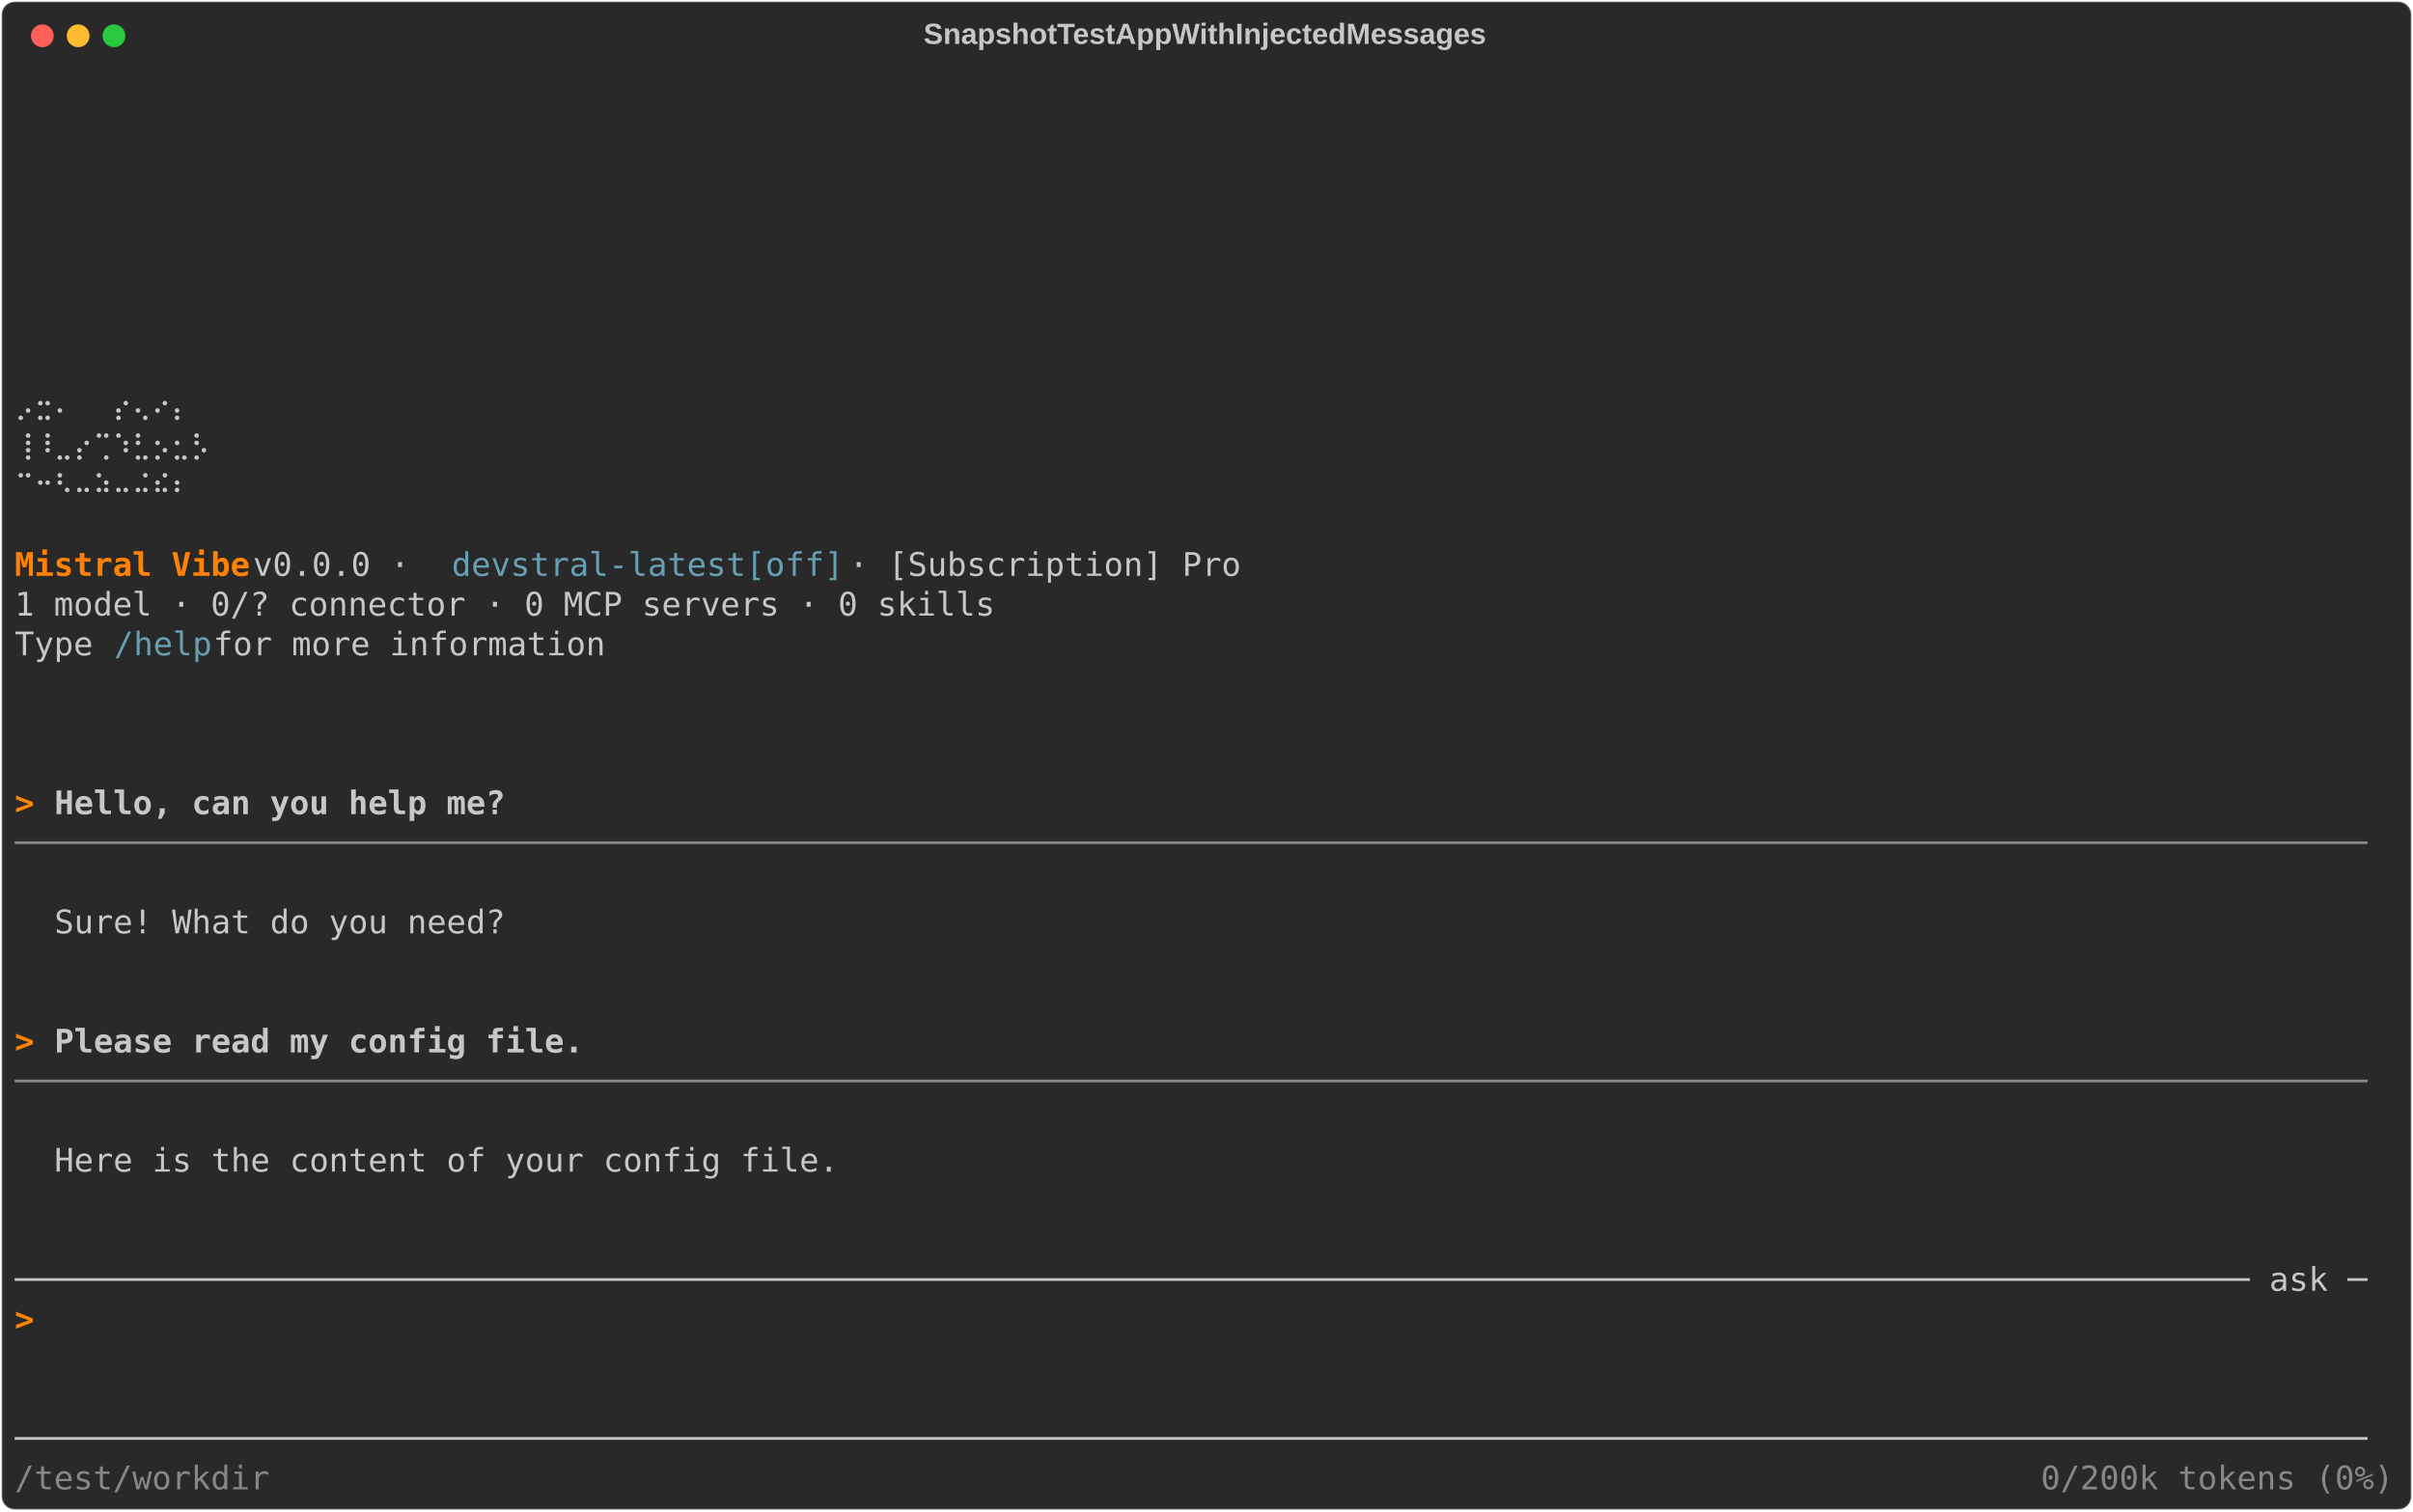
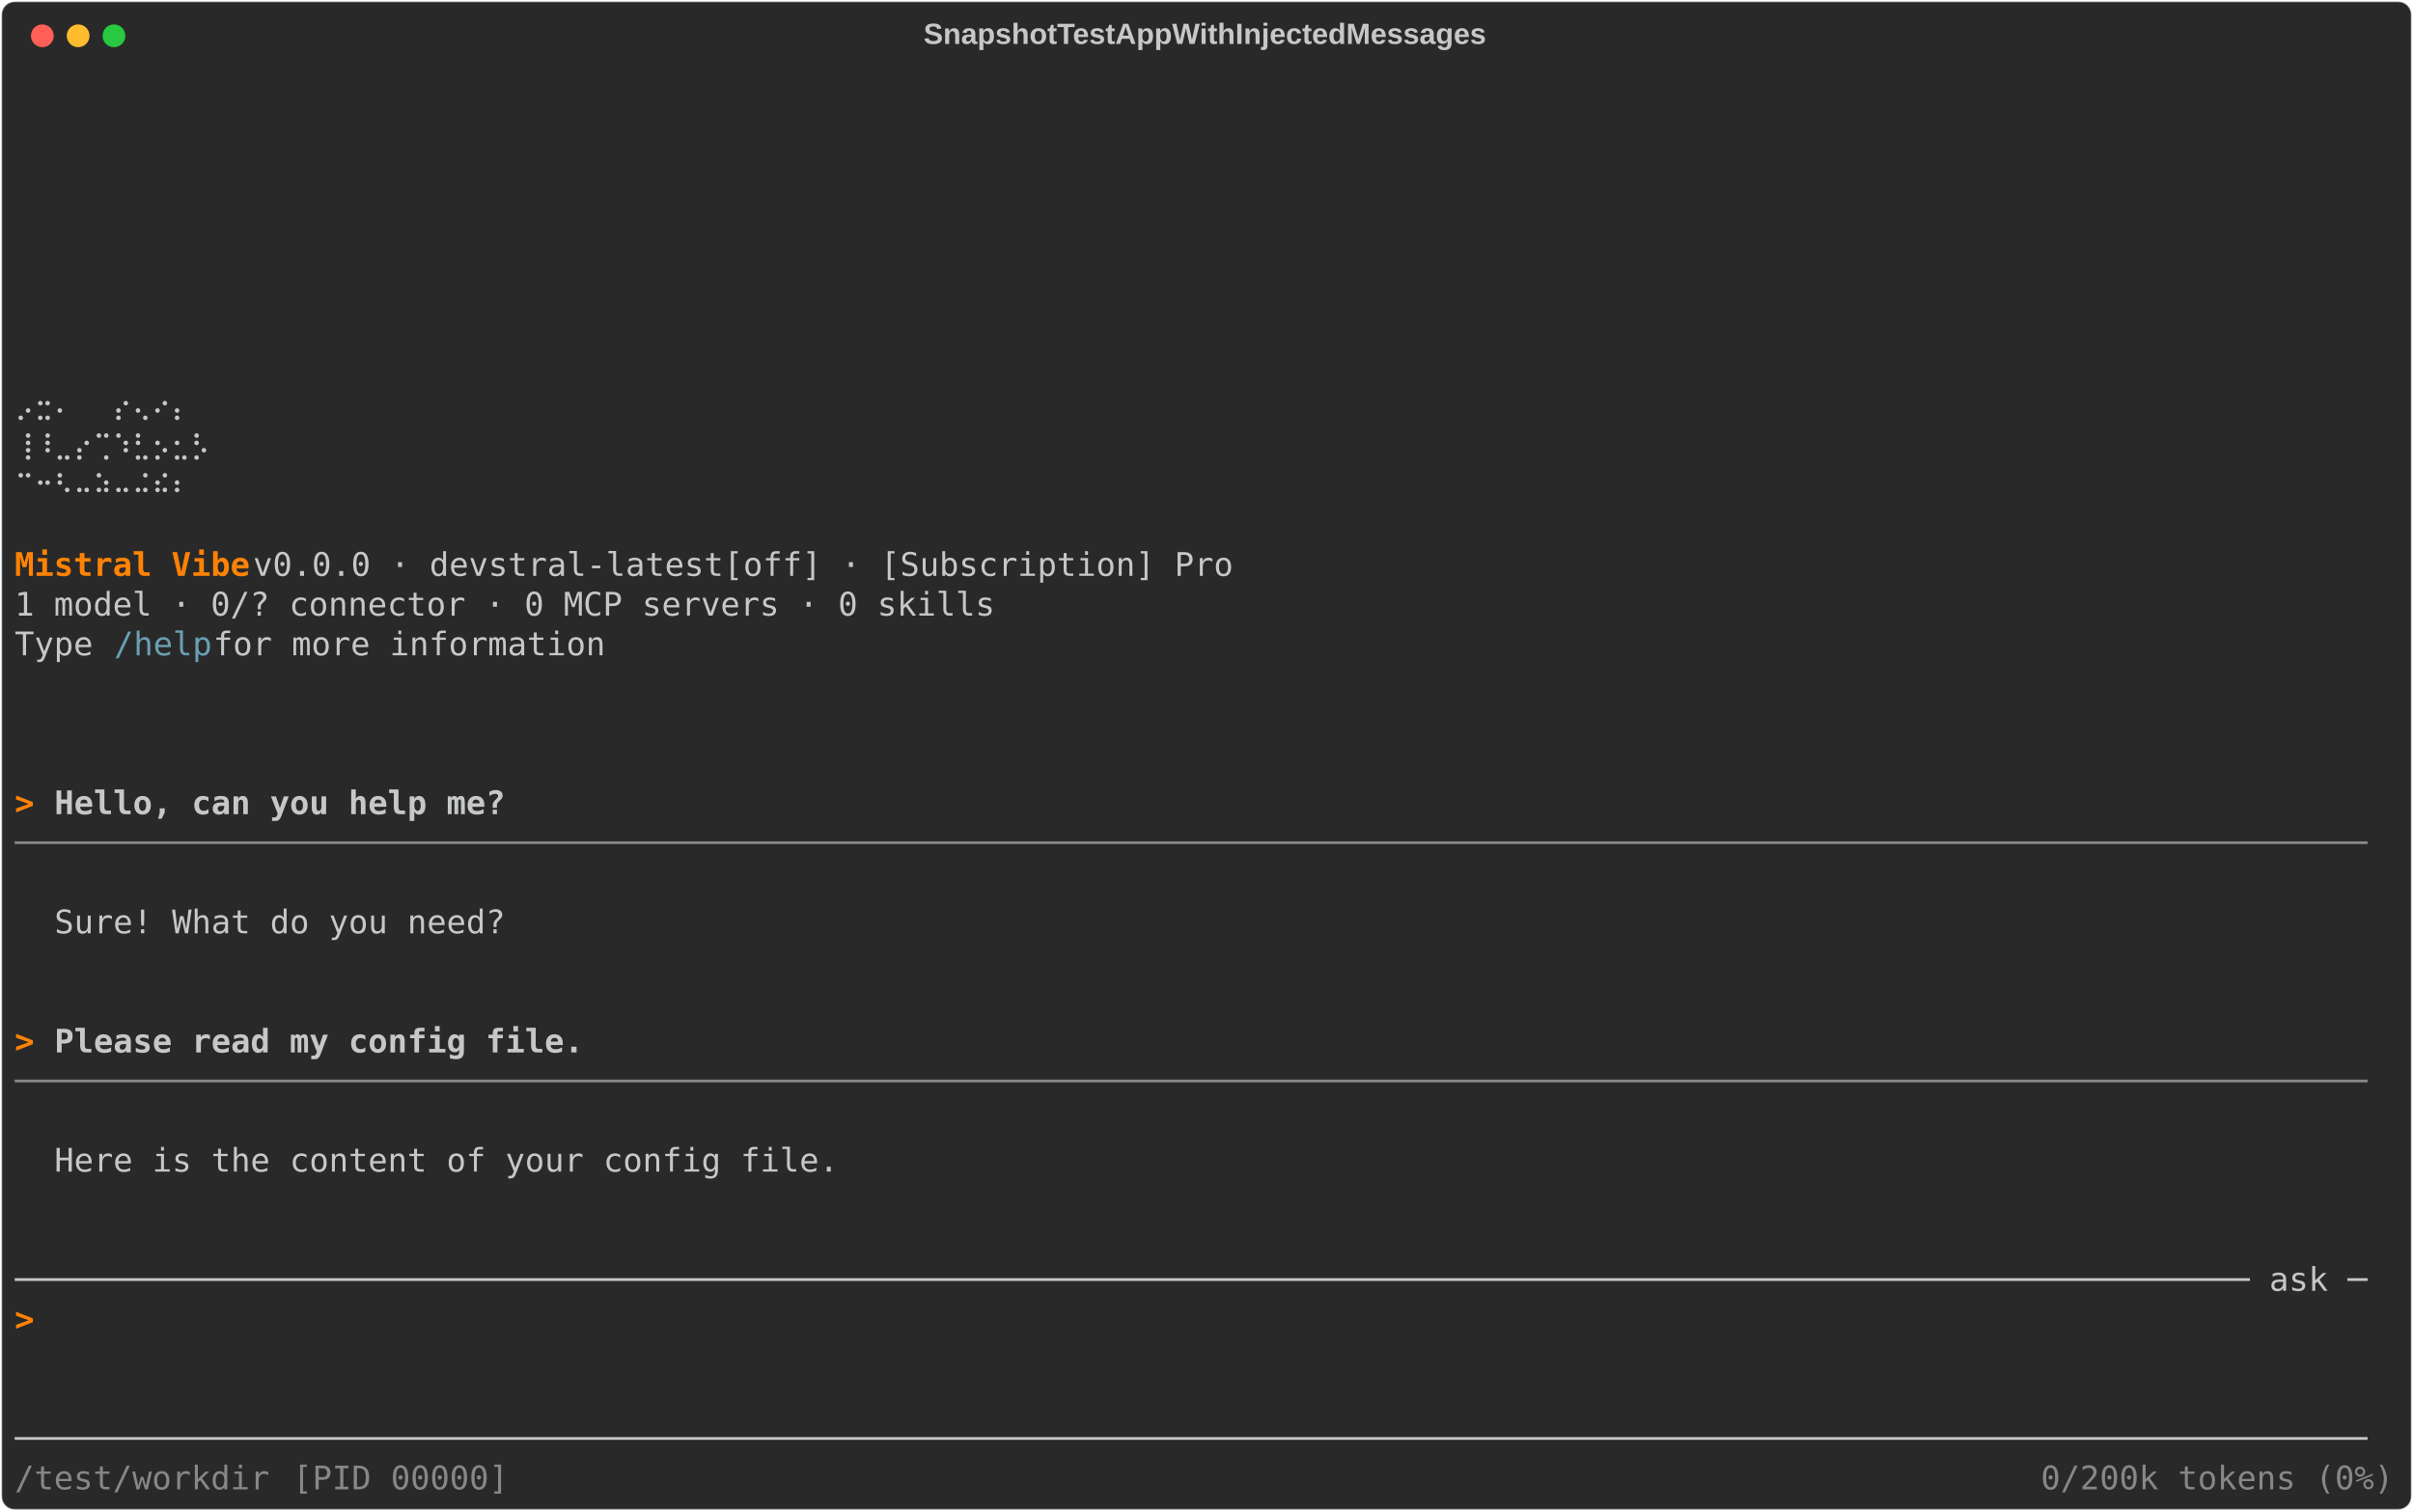
<svg xmlns="http://www.w3.org/2000/svg" class="rich-terminal" viewBox="0 0 1482 928.4">
  <style>

    @font-face {
        font-family: "Fira Code";
        src: local("FiraCode-Regular"),
                url("https://cdnjs.cloudflare.com/ajax/libs/firacode/6.2.0/woff2/FiraCode-Regular.woff2") format("woff2"),
                url("https://cdnjs.cloudflare.com/ajax/libs/firacode/6.2.0/woff/FiraCode-Regular.woff") format("woff");
        font-style: normal;
        font-weight: 400;
    }
    @font-face {
        font-family: "Fira Code";
        src: local("FiraCode-Bold"),
                url("https://cdnjs.cloudflare.com/ajax/libs/firacode/6.2.0/woff2/FiraCode-Bold.woff2") format("woff2"),
                url("https://cdnjs.cloudflare.com/ajax/libs/firacode/6.2.0/woff/FiraCode-Bold.woff") format("woff");
        font-style: bold;
        font-weight: 700;
    }

    .terminal-matrix {
        font-family: Fira Code, monospace;
        font-size: 20px;
        line-height: 24.4px;
        font-variant-east-asian: full-width;
    }

    .terminal-title {
        font-size: 18px;
        font-weight: bold;
        font-family: arial;
    }

    .terminal-r1 { fill: #c5c8c6 }
.terminal-r2 { fill: #ff8205;font-weight: bold }
.terminal-r3 { fill: #68a0b3 }
.terminal-r4 { fill: #c5c8c6;font-weight: bold }
.terminal-r5 { fill: #868887 }
    </style>
  <defs>
    <clipPath id="terminal-clip-terminal">
      <rect x="0" y="0" width="1463.0" height="877.4" />
    </clipPath>
    <clipPath id="terminal-line-0">
      <rect x="0" y="1.5" width="1464" height="24.65" />
    </clipPath>
    <clipPath id="terminal-line-1">
      <rect x="0" y="25.9" width="1464" height="24.65" />
    </clipPath>
    <clipPath id="terminal-line-2">
      <rect x="0" y="50.3" width="1464" height="24.65" />
    </clipPath>
    <clipPath id="terminal-line-3">
      <rect x="0" y="74.7" width="1464" height="24.65" />
    </clipPath>
    <clipPath id="terminal-line-4">
      <rect x="0" y="99.1" width="1464" height="24.65" />
    </clipPath>
    <clipPath id="terminal-line-5">
      <rect x="0" y="123.5" width="1464" height="24.65" />
    </clipPath>
    <clipPath id="terminal-line-6">
      <rect x="0" y="147.9" width="1464" height="24.65" />
    </clipPath>
    <clipPath id="terminal-line-7">
      <rect x="0" y="172.3" width="1464" height="24.65" />
    </clipPath>
    <clipPath id="terminal-line-8">
      <rect x="0" y="196.7" width="1464" height="24.65" />
    </clipPath>
    <clipPath id="terminal-line-9">
      <rect x="0" y="221.1" width="1464" height="24.65" />
    </clipPath>
    <clipPath id="terminal-line-10">
      <rect x="0" y="245.5" width="1464" height="24.65" />
    </clipPath>
    <clipPath id="terminal-line-11">
      <rect x="0" y="269.9" width="1464" height="24.65" />
    </clipPath>
    <clipPath id="terminal-line-12">
      <rect x="0" y="294.3" width="1464" height="24.65" />
    </clipPath>
    <clipPath id="terminal-line-13">
      <rect x="0" y="318.7" width="1464" height="24.65" />
    </clipPath>
    <clipPath id="terminal-line-14">
      <rect x="0" y="343.1" width="1464" height="24.65" />
    </clipPath>
    <clipPath id="terminal-line-15">
      <rect x="0" y="367.5" width="1464" height="24.65" />
    </clipPath>
    <clipPath id="terminal-line-16">
      <rect x="0" y="391.9" width="1464" height="24.65" />
    </clipPath>
    <clipPath id="terminal-line-17">
      <rect x="0" y="416.3" width="1464" height="24.65" />
    </clipPath>
    <clipPath id="terminal-line-18">
      <rect x="0" y="440.7" width="1464" height="24.65" />
    </clipPath>
    <clipPath id="terminal-line-19">
      <rect x="0" y="465.1" width="1464" height="24.65" />
    </clipPath>
    <clipPath id="terminal-line-20">
      <rect x="0" y="489.5" width="1464" height="24.65" />
    </clipPath>
    <clipPath id="terminal-line-21">
      <rect x="0" y="513.9" width="1464" height="24.65" />
    </clipPath>
    <clipPath id="terminal-line-22">
      <rect x="0" y="538.3" width="1464" height="24.65" />
    </clipPath>
    <clipPath id="terminal-line-23">
      <rect x="0" y="562.7" width="1464" height="24.65" />
    </clipPath>
    <clipPath id="terminal-line-24">
      <rect x="0" y="587.1" width="1464" height="24.65" />
    </clipPath>
    <clipPath id="terminal-line-25">
      <rect x="0" y="611.5" width="1464" height="24.65" />
    </clipPath>
    <clipPath id="terminal-line-26">
      <rect x="0" y="635.9" width="1464" height="24.65" />
    </clipPath>
    <clipPath id="terminal-line-27">
      <rect x="0" y="660.3" width="1464" height="24.65" />
    </clipPath>
    <clipPath id="terminal-line-28">
      <rect x="0" y="684.7" width="1464" height="24.65" />
    </clipPath>
    <clipPath id="terminal-line-29">
      <rect x="0" y="709.1" width="1464" height="24.65" />
    </clipPath>
    <clipPath id="terminal-line-30">
      <rect x="0" y="733.5" width="1464" height="24.65" />
    </clipPath>
    <clipPath id="terminal-line-31">
      <rect x="0" y="757.9" width="1464" height="24.65" />
    </clipPath>
    <clipPath id="terminal-line-32">
      <rect x="0" y="782.3" width="1464" height="24.65" />
    </clipPath>
    <clipPath id="terminal-line-33">
      <rect x="0" y="806.7" width="1464" height="24.65" />
    </clipPath>
    <clipPath id="terminal-line-34">
      <rect x="0" y="831.1" width="1464" height="24.65" />
    </clipPath>
  </defs>
  <rect fill="#292929" stroke="rgba(255,255,255,0.35)" stroke-width="1" x="1" y="1" width="1480" height="926.4" rx="8" />
  <text class="terminal-title" fill="#c5c8c6" text-anchor="middle" x="740" y="27">SnapshotTestAppWithInjectedMessages</text>
  <g transform="translate(26,22)">
    <circle cx="0" cy="0" r="7" fill="#ff5f57" />
    <circle cx="22" cy="0" r="7" fill="#febc2e" />
    <circle cx="44" cy="0" r="7" fill="#28c840" />
  </g>
  <g transform="translate(9, 41)" clip-path="url(#terminal-clip-terminal)">
    <g class="terminal-matrix">
      <text class="terminal-r1" x="1464" y="20" textLength="12.2" clip-path="url(#terminal-line-0)">
</text>
      <text class="terminal-r1" x="1464" y="44.4" textLength="12.2" clip-path="url(#terminal-line-1)">
</text>
      <text class="terminal-r1" x="1464" y="68.8" textLength="12.2" clip-path="url(#terminal-line-2)">
</text>
      <text class="terminal-r1" x="1464" y="93.2" textLength="12.2" clip-path="url(#terminal-line-3)">
</text>
      <text class="terminal-r1" x="1464" y="117.6" textLength="12.2" clip-path="url(#terminal-line-4)">
</text>
      <text class="terminal-r1" x="1464" y="142" textLength="12.2" clip-path="url(#terminal-line-5)">
</text>
      <text class="terminal-r1" x="1464" y="166.4" textLength="12.2" clip-path="url(#terminal-line-6)">
</text>
      <text class="terminal-r1" x="1464" y="190.8" textLength="12.2" clip-path="url(#terminal-line-7)">
</text>
      <text class="terminal-r1" x="0" y="215.2" textLength="134.2" clip-path="url(#terminal-line-8)">  ⡠⣒⠄  ⡔⢄⠔⡄</text>
      <text class="terminal-r1" x="1464" y="215.2" textLength="12.2" clip-path="url(#terminal-line-8)">
</text>
      <text class="terminal-r1" x="0" y="239.6" textLength="134.2" clip-path="url(#terminal-line-9)"> ⢸⠸⣀⡔⢉⠱⣃⡢⣂⡣</text>
      <text class="terminal-r1" x="1464" y="239.6" textLength="12.2" clip-path="url(#terminal-line-9)">
</text>
      <text class="terminal-r1" x="0" y="264" textLength="134.2" clip-path="url(#terminal-line-10)">  ⠉⠒⠣⠤⠵⠤⠬⠮⠆</text>
      <text class="terminal-r1" x="1464" y="264" textLength="12.2" clip-path="url(#terminal-line-10)">
</text>
      <text class="terminal-r1" x="1464" y="288.4" textLength="12.2" clip-path="url(#terminal-line-11)">
</text>
      <text class="terminal-r2" x="0" y="312.8" textLength="146.4" clip-path="url(#terminal-line-12)">Mistral Vibe</text>
-       <text class="terminal-r1" x="146.4" y="312.8" textLength="122" clip-path="url(#terminal-line-12)"> v0.0.0 · </text>
-       <text class="terminal-r3" x="268.4" y="312.8" textLength="244" clip-path="url(#terminal-line-12)">devstral-latest[off]</text>
-       <text class="terminal-r1" x="512.4" y="312.8" textLength="256.2" clip-path="url(#terminal-line-12)"> · [Subscription] Pro</text>
+       <text class="terminal-r1" x="146.4" y="312.8" textLength="622.2" clip-path="url(#terminal-line-12)"> v0.0.0 · devstral-latest[off] · [Subscription] Pro</text>
      <text class="terminal-r1" x="1464" y="312.8" textLength="12.2" clip-path="url(#terminal-line-12)">
</text>
      <text class="terminal-r1" x="0" y="337.2" textLength="610" clip-path="url(#terminal-line-13)">1 model · 0/? connector · 0 MCP servers · 0 skills</text>
      <text class="terminal-r1" x="1464" y="337.2" textLength="12.2" clip-path="url(#terminal-line-13)">
</text>
      <text class="terminal-r1" x="0" y="361.6" textLength="61" clip-path="url(#terminal-line-14)">Type </text>
      <text class="terminal-r3" x="61" y="361.6" textLength="61" clip-path="url(#terminal-line-14)">/help</text>
      <text class="terminal-r1" x="122" y="361.6" textLength="256.2" clip-path="url(#terminal-line-14)"> for more information</text>
      <text class="terminal-r1" x="1464" y="361.6" textLength="12.2" clip-path="url(#terminal-line-14)">
</text>
      <text class="terminal-r1" x="1464" y="386" textLength="12.2" clip-path="url(#terminal-line-15)">
</text>
      <text class="terminal-r1" x="1464" y="410.4" textLength="12.2" clip-path="url(#terminal-line-16)">
</text>
      <text class="terminal-r1" x="1464" y="434.8" textLength="12.2" clip-path="url(#terminal-line-17)">
</text>
      <text class="terminal-r2" x="0" y="459.2" textLength="24.4" clip-path="url(#terminal-line-18)">&gt; </text>
      <text class="terminal-r4" x="24.4" y="459.2" textLength="280.6" clip-path="url(#terminal-line-18)">Hello, can you help me?</text>
      <text class="terminal-r1" x="1464" y="459.2" textLength="12.2" clip-path="url(#terminal-line-18)">
</text>
      <text class="terminal-r5" x="0" y="483.6" textLength="1464" clip-path="url(#terminal-line-19)">────────────────────────────────────────────────────────────────────────────────────────────────────────────────────────</text>
      <text class="terminal-r1" x="1464" y="483.6" textLength="12.2" clip-path="url(#terminal-line-19)">
</text>
      <text class="terminal-r1" x="1464" y="508" textLength="12.2" clip-path="url(#terminal-line-20)">
</text>
      <text class="terminal-r1" x="24.4" y="532.4" textLength="280.6" clip-path="url(#terminal-line-21)">Sure! What do you need?</text>
      <text class="terminal-r1" x="1464" y="532.4" textLength="12.2" clip-path="url(#terminal-line-21)">
</text>
      <text class="terminal-r1" x="1464" y="556.8" textLength="12.2" clip-path="url(#terminal-line-22)">
</text>
      <text class="terminal-r1" x="1464" y="581.2" textLength="12.2" clip-path="url(#terminal-line-23)">
</text>
      <text class="terminal-r2" x="0" y="605.6" textLength="24.4" clip-path="url(#terminal-line-24)">&gt; </text>
      <text class="terminal-r4" x="24.4" y="605.6" textLength="329.4" clip-path="url(#terminal-line-24)">Please read my config file.</text>
      <text class="terminal-r1" x="1464" y="605.6" textLength="12.2" clip-path="url(#terminal-line-24)">
</text>
      <text class="terminal-r5" x="0" y="630" textLength="1464" clip-path="url(#terminal-line-25)">────────────────────────────────────────────────────────────────────────────────────────────────────────────────────────</text>
      <text class="terminal-r1" x="1464" y="630" textLength="12.2" clip-path="url(#terminal-line-25)">
</text>
      <text class="terminal-r1" x="1464" y="654.4" textLength="12.2" clip-path="url(#terminal-line-26)">
</text>
      <text class="terminal-r1" x="24.4" y="678.8" textLength="488" clip-path="url(#terminal-line-27)">Here is the content of your config file.</text>
      <text class="terminal-r1" x="1464" y="678.8" textLength="12.2" clip-path="url(#terminal-line-27)">
</text>
      <text class="terminal-r1" x="1464" y="703.2" textLength="12.2" clip-path="url(#terminal-line-28)">
</text>
      <text class="terminal-r1" x="1464" y="727.6" textLength="12.2" clip-path="url(#terminal-line-29)">
</text>
      <text class="terminal-r1" x="0" y="752" textLength="1464" clip-path="url(#terminal-line-30)">────────────────────────────────────────────────────────────────────────────────────────────────────────────────── ask ─</text>
      <text class="terminal-r1" x="1464" y="752" textLength="12.2" clip-path="url(#terminal-line-30)">
</text>
      <text class="terminal-r2" x="0" y="776.4" textLength="12.2" clip-path="url(#terminal-line-31)">&gt;</text>
      <text class="terminal-r1" x="1464" y="776.4" textLength="12.2" clip-path="url(#terminal-line-31)">
</text>
      <text class="terminal-r1" x="1464" y="800.8" textLength="12.2" clip-path="url(#terminal-line-32)">
</text>
      <text class="terminal-r1" x="1464" y="825.2" textLength="12.2" clip-path="url(#terminal-line-33)">
</text>
      <text class="terminal-r1" x="0" y="849.6" textLength="1464" clip-path="url(#terminal-line-34)">────────────────────────────────────────────────────────────────────────────────────────────────────────────────────────</text>
      <text class="terminal-r1" x="1464" y="849.6" textLength="12.2" clip-path="url(#terminal-line-34)">
</text>
      <text class="terminal-r5" x="0" y="874" textLength="158.6" clip-path="url(#terminal-line-35)">/test/workdir</text>
+       <text class="terminal-r5" x="170.8" y="874" textLength="134.2" clip-path="url(#terminal-line-35)">[PID 00000]</text>
      <text class="terminal-r5" x="1244.4" y="874" textLength="219.6" clip-path="url(#terminal-line-35)">0/200k tokens (0%)</text>
    </g>
  </g>
</svg>
